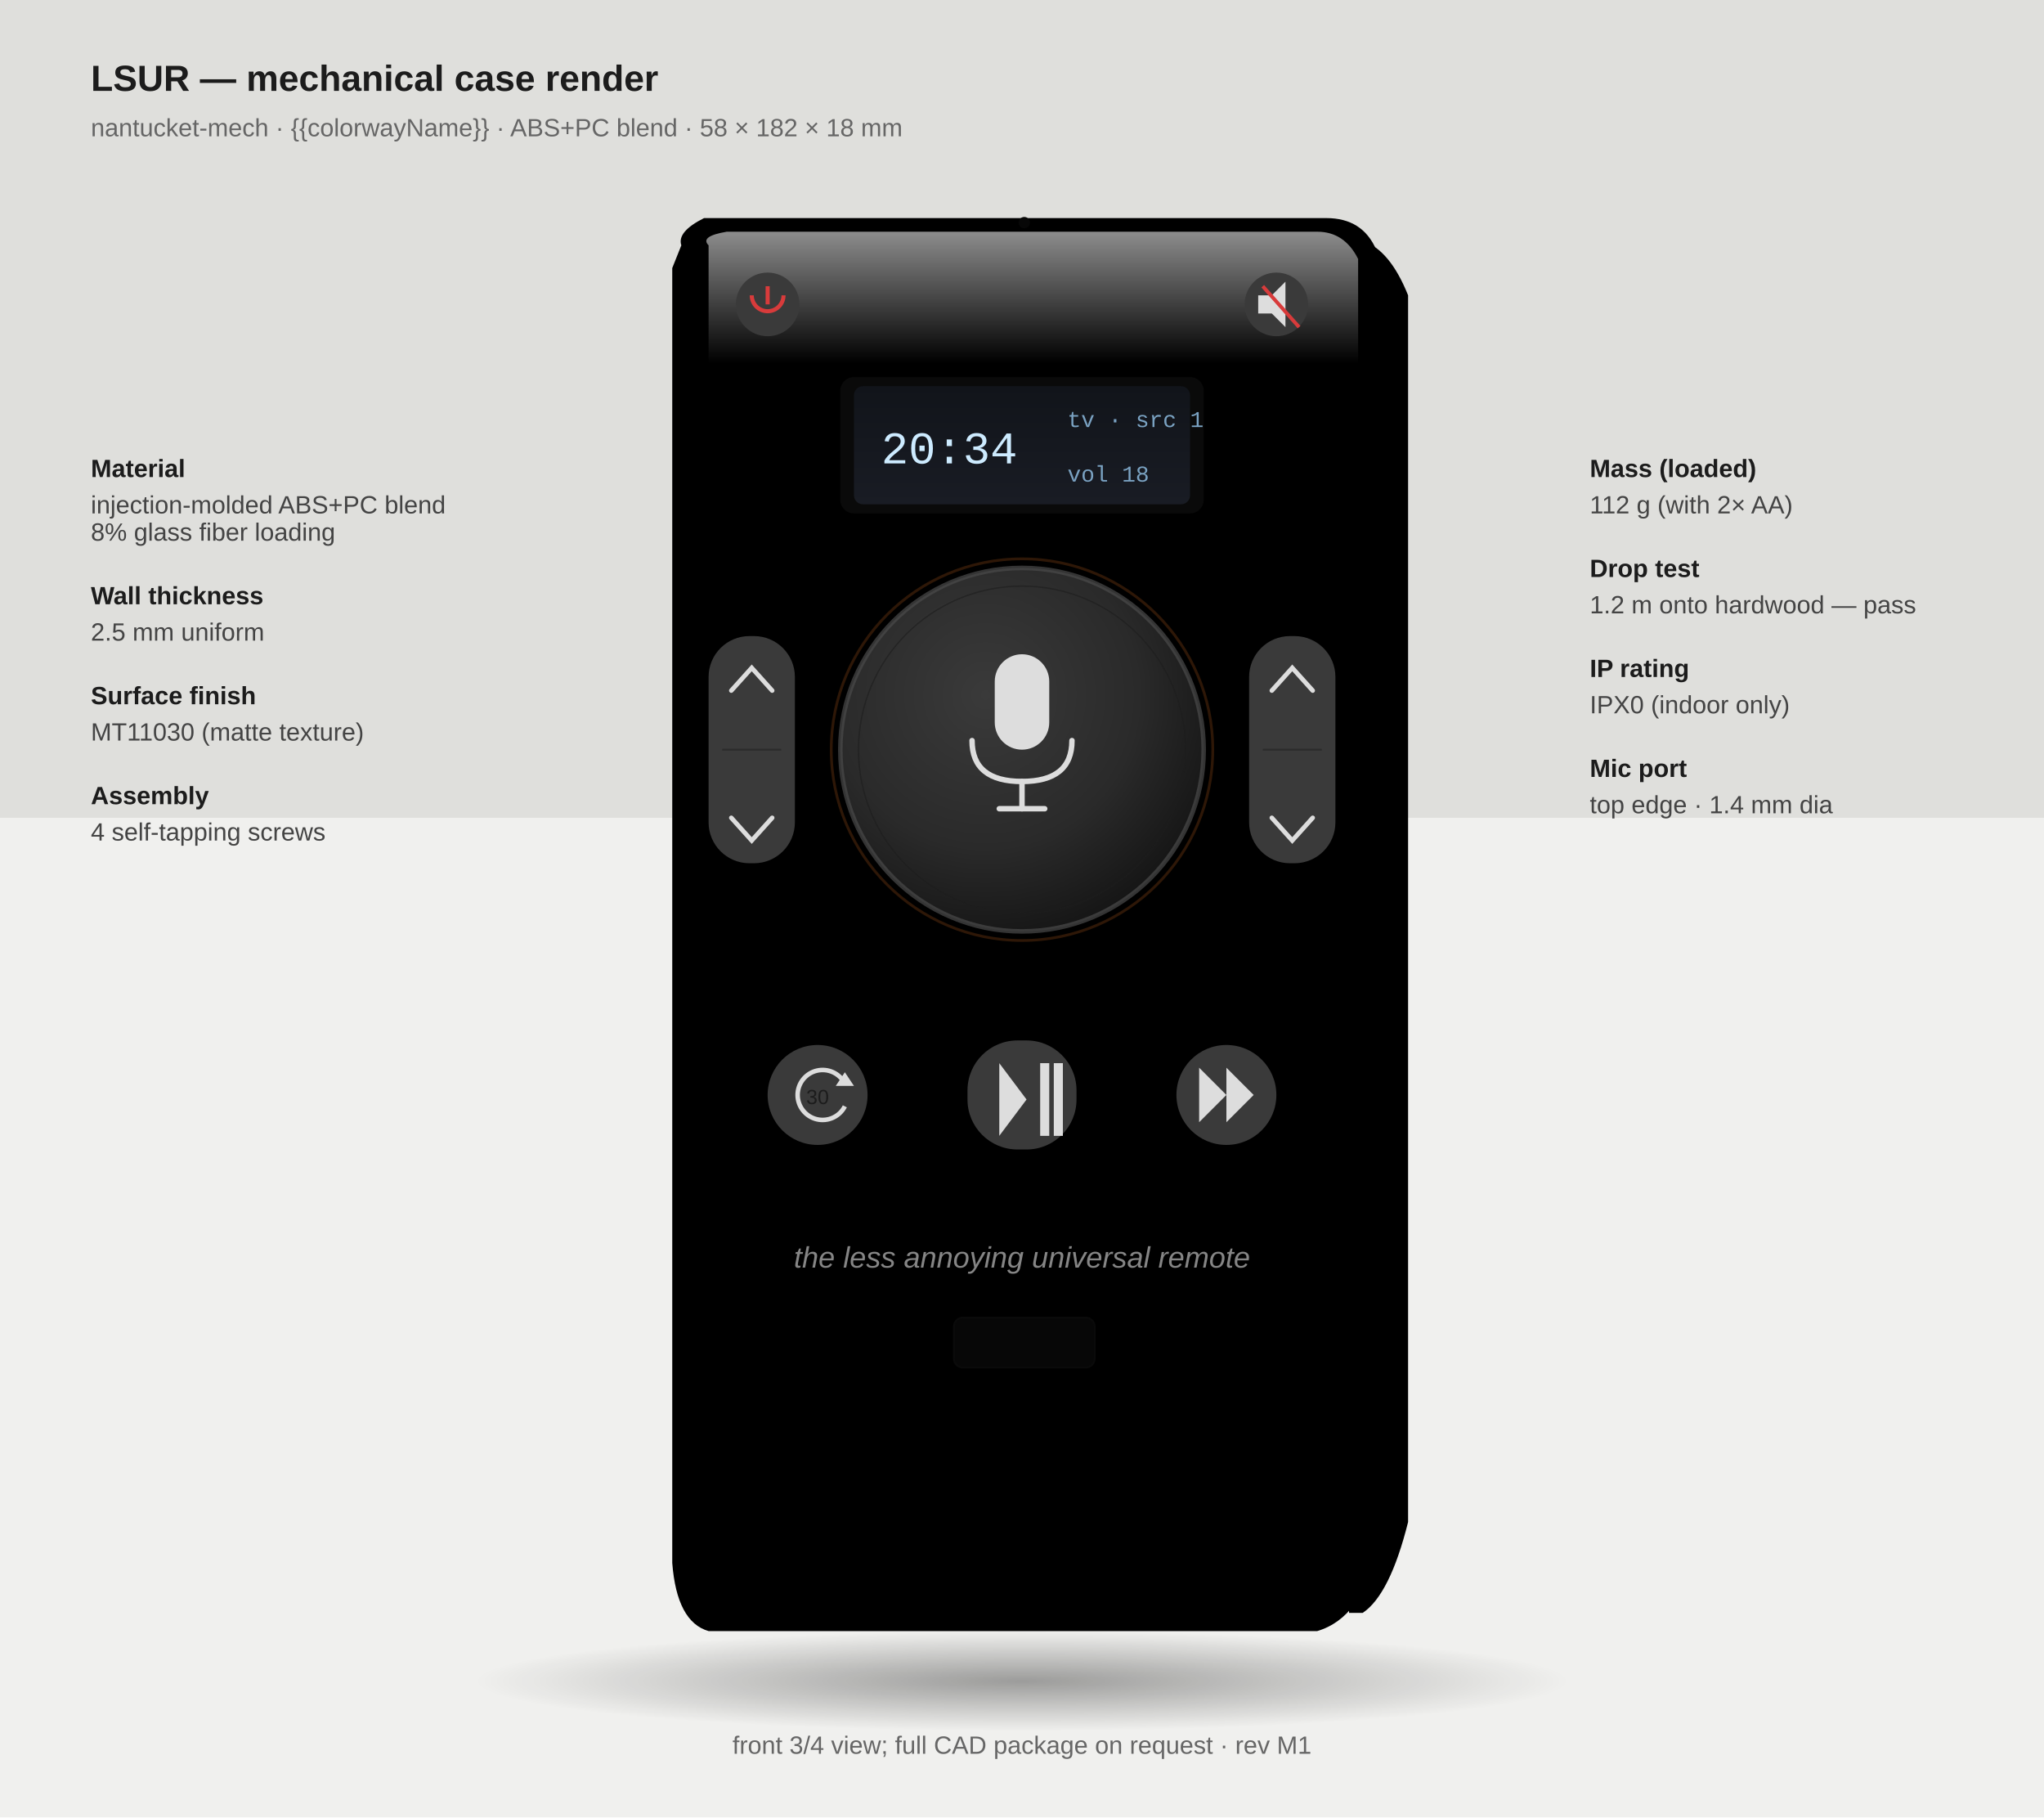
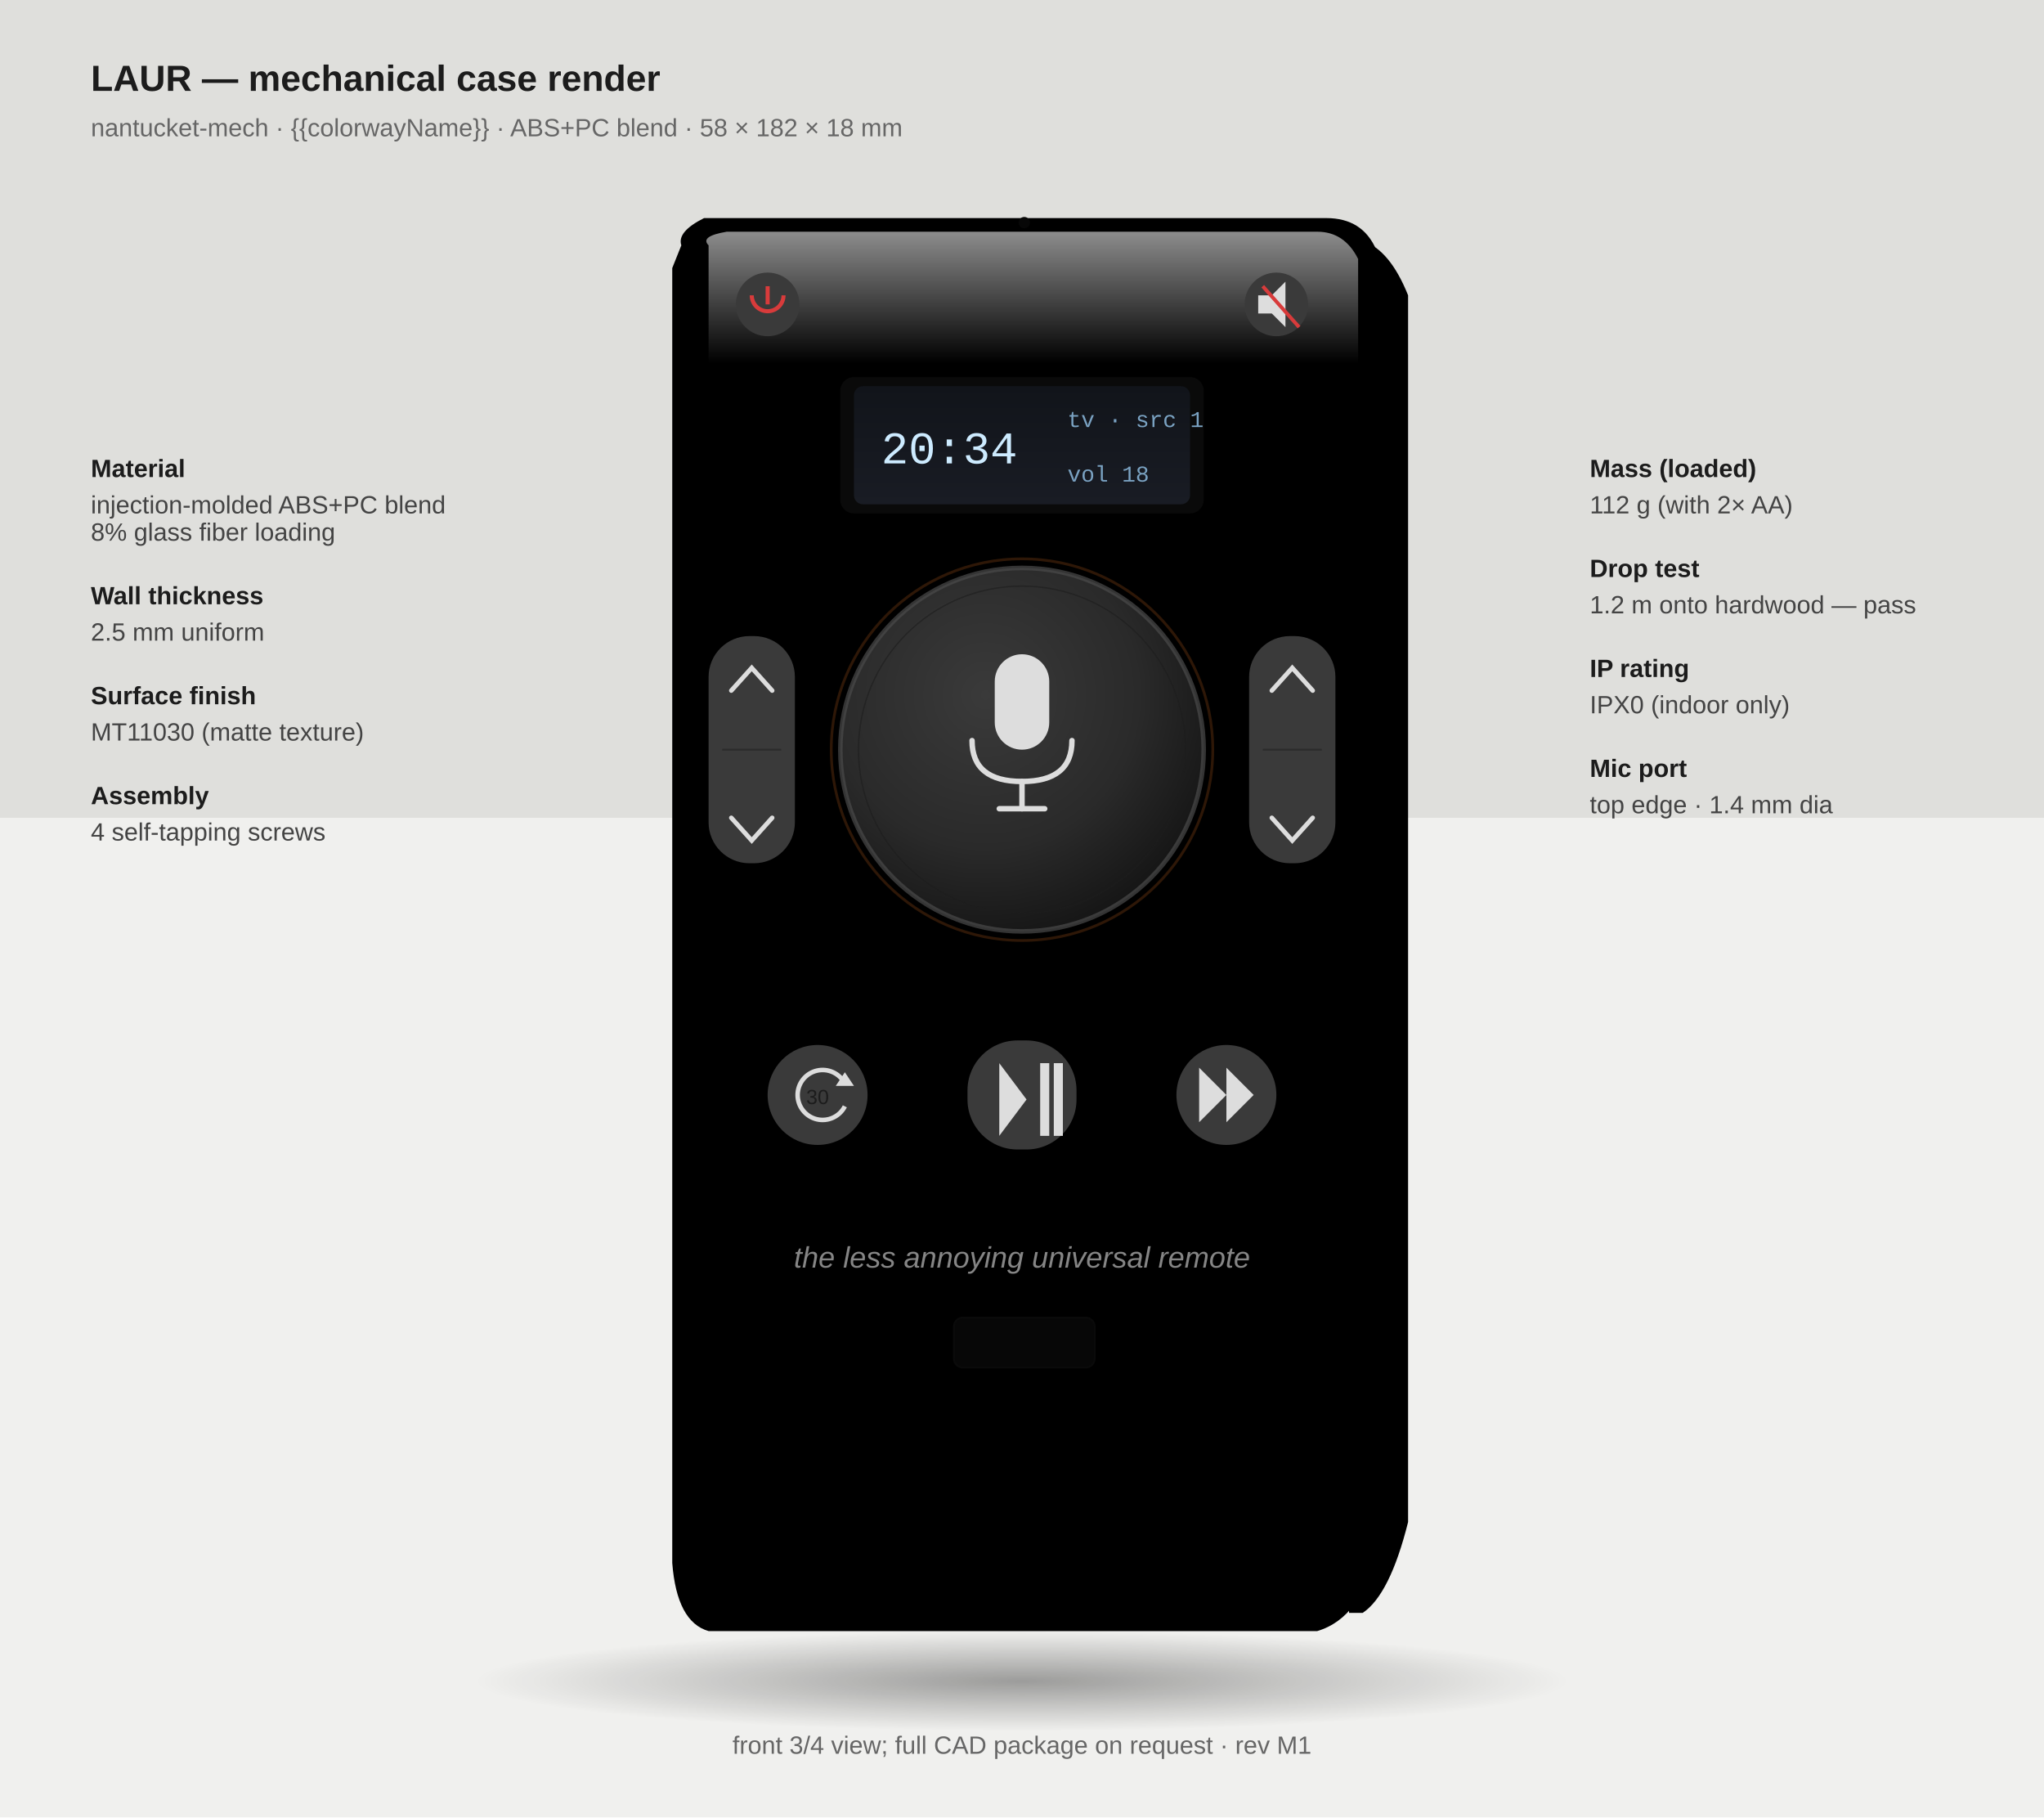
<svg xmlns="http://www.w3.org/2000/svg" viewBox="0 0 900 800" font-family="Arial, sans-serif" font-size="12">
  <defs>
    <linearGradient id="body-grad" x1="0" y1="0" x2="0" y2="1">
      <stop offset="0%" stop-color="{{caseColorHighlight}}" />
      <stop offset="45%" stop-color="{{caseColorMain}}" />
      <stop offset="100%" stop-color="{{caseColorShadow}}" />
    </linearGradient>
    <linearGradient id="side-grad" x1="0" y1="0" x2="1" y2="0">
      <stop offset="0%" stop-color="{{caseColorShadow}}" />
      <stop offset="100%" stop-color="{{caseColorDeepShadow}}" />
    </linearGradient>
    <linearGradient id="screen-grad" x1="0" y1="0" x2="0" y2="1">
      <stop offset="0%" stop-color="#11141a" />
      <stop offset="100%" stop-color="#191c24" />
    </linearGradient>
    <radialGradient id="voice-grad" cx="0.4" cy="0.35" r="0.7">
      <stop offset="0%" stop-color="#3a3a3a" />
      <stop offset="60%" stop-color="#2a2a2a" />
      <stop offset="100%" stop-color="#141414" />
    </radialGradient>
    <radialGradient id="floor-shadow" cx="0.5" cy="0.5" r="0.5">
      <stop offset="0%" stop-color="#000" stop-opacity="0.35" />
      <stop offset="100%" stop-color="#000" stop-opacity="0" />
    </radialGradient>
    <linearGradient id="hl" x1="0" y1="0" x2="0" y2="1">
      <stop offset="0%" stop-color="#ffffff" stop-opacity="0.55" />
      <stop offset="100%" stop-color="#ffffff" stop-opacity="0" />
    </linearGradient>
  </defs>
  <rect width="900" height="800" fill="#f0f0ee" />
  <rect width="900" height="360" fill="#dfdfdc" />
  <ellipse cx="450" cy="740" rx="240" ry="22" fill="url(#floor-shadow)" />
  <g transform="translate(280 80)">
    <path d="M 320 26              Q 332 30 340 50              L 340 590              Q 332 622 320 630              L 314 630              L 314 26 Z" fill="url(#side-grad)" />
    <path d="M 22 26              Q 36 18 60 18              L 290 18              Q 308 18 320 26              L 314 26              L 22 26 Z" fill="{{caseColorHighlight}}" opacity="0.9" />
    <path d="M 20 28              Q 18 22 30 16              L 304 16              Q 320 16 326 30              L 326 602              Q 320 632 300 638              L 32 638              Q 18 634 16 608              L 16 38 Z" fill="url(#body-grad)" />
    <path d="M 32 28              Q 28 24 40 22              L 300 22              Q 312 22 318 34              L 318 80              L 32 80 Z" fill="url(#hl)" />
    <circle cx="171" cy="18" r="2.5" fill="#070707" />
    <circle cx="58" cy="54" r="14" fill="#3a3a3a" />
    <path d="M 58 46 L 58 54 M 51 50 A 7 7 0 1 0 65 50" stroke="#d83b3b" stroke-width="1.8" fill="none" />
    <circle cx="282" cy="54" r="14" fill="#3a3a3a" />
    <path d="M 274 50 L 280 50 L 286 44 L 286 64 L 280 58 L 274 58 Z" fill="#dddddd" />
    <line x1="276" y1="46" x2="292" y2="64" stroke="#d83b3b" stroke-width="1.6" />
    <rect x="90" y="86" width="160" height="60" rx="6" fill="#0a0a0a" />
    <rect x="96" y="90" width="148" height="52" rx="4" fill="url(#screen-grad)" />
    <text x="108" y="124" font-family="'Courier New', monospace" fill="#cdebff" font-size="20">20:34</text>
    <text x="190" y="108" font-family="'Courier New', monospace" fill="#7aa2c2" font-size="10">tv · src 1</text>
    <text x="190" y="132" font-family="'Courier New', monospace" fill="#7aa2c2" font-size="10">vol 18</text>
    <rect x="32" y="200" width="38" height="100" rx="18" fill="#3a3a3a" />
    <path d="M 42 224 L 51 214 L 60 224" stroke="#dddddd" stroke-width="2" fill="none" stroke-linecap="round" />
    <path d="M 42 280 L 51 290 L 60 280" stroke="#dddddd" stroke-width="2" fill="none" stroke-linecap="round" />
    <line x1="38" y1="250" x2="64" y2="250" stroke="#1c1c1c" stroke-width="0.8" opacity="0.5" />
    <rect x="270" y="200" width="38" height="100" rx="18" fill="#3a3a3a" />
    <path d="M 280 224 L 289 214 L 298 224" stroke="#dddddd" stroke-width="2" fill="none" stroke-linecap="round" />
    <path d="M 280 280 L 289 290 L 298 280" stroke="#dddddd" stroke-width="2" fill="none" stroke-linecap="round" />
    <line x1="276" y1="250" x2="302" y2="250" stroke="#1c1c1c" stroke-width="0.8" opacity="0.5" />
    <circle cx="170" cy="250" r="80" fill="url(#voice-grad)" />
    <circle cx="170" cy="250" r="80" fill="none" stroke="#4a4a4a" stroke-width="2" opacity="0.7" />
    <circle cx="170" cy="250" r="72" fill="none" stroke="#1c1c1c" stroke-width="0.6" opacity="0.6" />
    <g transform="translate(170 234)">
      <rect x="-12" y="-26" width="24" height="42" rx="12" fill="#dddddd" />
      <path d="M -22 12 Q -22 30 0 30 Q 22 30 22 12" fill="none" stroke="#dddddd" stroke-width="2.4" stroke-linecap="round" />
      <line x1="0" y1="30" x2="0" y2="42" stroke="#dddddd" stroke-width="2.4" stroke-linecap="round" />
      <line x1="-10" y1="42" x2="10" y2="42" stroke="#dddddd" stroke-width="2.4" stroke-linecap="round" />
    </g>
    <circle cx="170" cy="250" r="84" fill="none" stroke="#b85c1a" stroke-width="1.2" opacity="0.25" />
    <circle cx="80" cy="402" r="22" fill="#3a3a3a" />
    <path d="M 92 397 A 11 11 0 1 0 92 407" stroke="#dddddd" stroke-width="2" fill="none" />
    <polygon points="92,392 96,398 88,398" fill="#dddddd" />
    <text x="80" y="406" text-anchor="middle" fill="#1c1c1c" font-size="9">30</text>
    <rect x="146" y="378" width="48" height="48" rx="22" fill="#3a3a3a" />
    <polygon points="160,388 160,420 172,404" fill="#dddddd" />
    <rect x="178" y="388" width="4" height="32" fill="#dddddd" />
    <rect x="184" y="388" width="4" height="32" fill="#dddddd" />
    <circle cx="260" cy="402" r="22" fill="#3a3a3a" />
    <polygon points="248,390 260,402 248,414" fill="#dddddd" />
    <polygon points="260,390 272,402 260,414" fill="#dddddd" />
    <text x="170" y="478" text-anchor="middle" font-style="italic" font-size="13" fill="#dddddd" opacity="0.6">
      the less annoying universal remote
    </text>
    <rect x="140" y="500" width="62" height="22" rx="4" fill="#070707" />
    <rect x="140" y="500" width="62" height="22" rx="4" fill="none" stroke="#0a0a0a" stroke-width="0.8" />
  </g>
-   <text x="40" y="40" font-size="16" font-weight="bold" fill="#1c1c1c">LSUR — mechanical case render</text>
+   <text x="40" y="40" font-size="16" font-weight="bold" fill="#1c1c1c">LAUR — mechanical case render</text>
  <text x="40" y="60" font-size="11" fill="#666">nantucket-mech · {{colorwayName}} · ABS+PC blend · 58 × 182 × 18 mm</text>
  <g transform="translate(40 210)" font-size="11" fill="#1c1c1c">
    <text font-weight="bold">Material</text>
    <text y="16" fill="#444">injection-molded ABS+PC blend</text>
    <text y="28" fill="#444">8% glass fiber loading</text>
    <text y="56" font-weight="bold">Wall thickness</text>
    <text y="72" fill="#444">2.5 mm uniform</text>
    <text y="100" font-weight="bold">Surface finish</text>
    <text y="116" fill="#444">MT11030 (matte texture)</text>
    <text y="144" font-weight="bold">Assembly</text>
    <text y="160" fill="#444">4 self-tapping screws</text>
  </g>
  <g transform="translate(700 210)" font-size="11" fill="#1c1c1c">
    <text font-weight="bold">Mass (loaded)</text>
    <text y="16" fill="#444">112 g (with 2× AA)</text>
    <text y="44" font-weight="bold">Drop test</text>
    <text y="60" fill="#444">1.2 m onto hardwood — pass</text>
    <text y="88" font-weight="bold">IP rating</text>
    <text y="104" fill="#444">IPX0 (indoor only)</text>
    <text y="132" font-weight="bold">Mic port</text>
    <text y="148" fill="#444">top edge · 1.4 mm dia</text>
  </g>
  <text x="450" y="772" text-anchor="middle" font-size="11" fill="#666">
    front 3/4 view; full CAD package on request · rev M1
  </text>
</svg>
